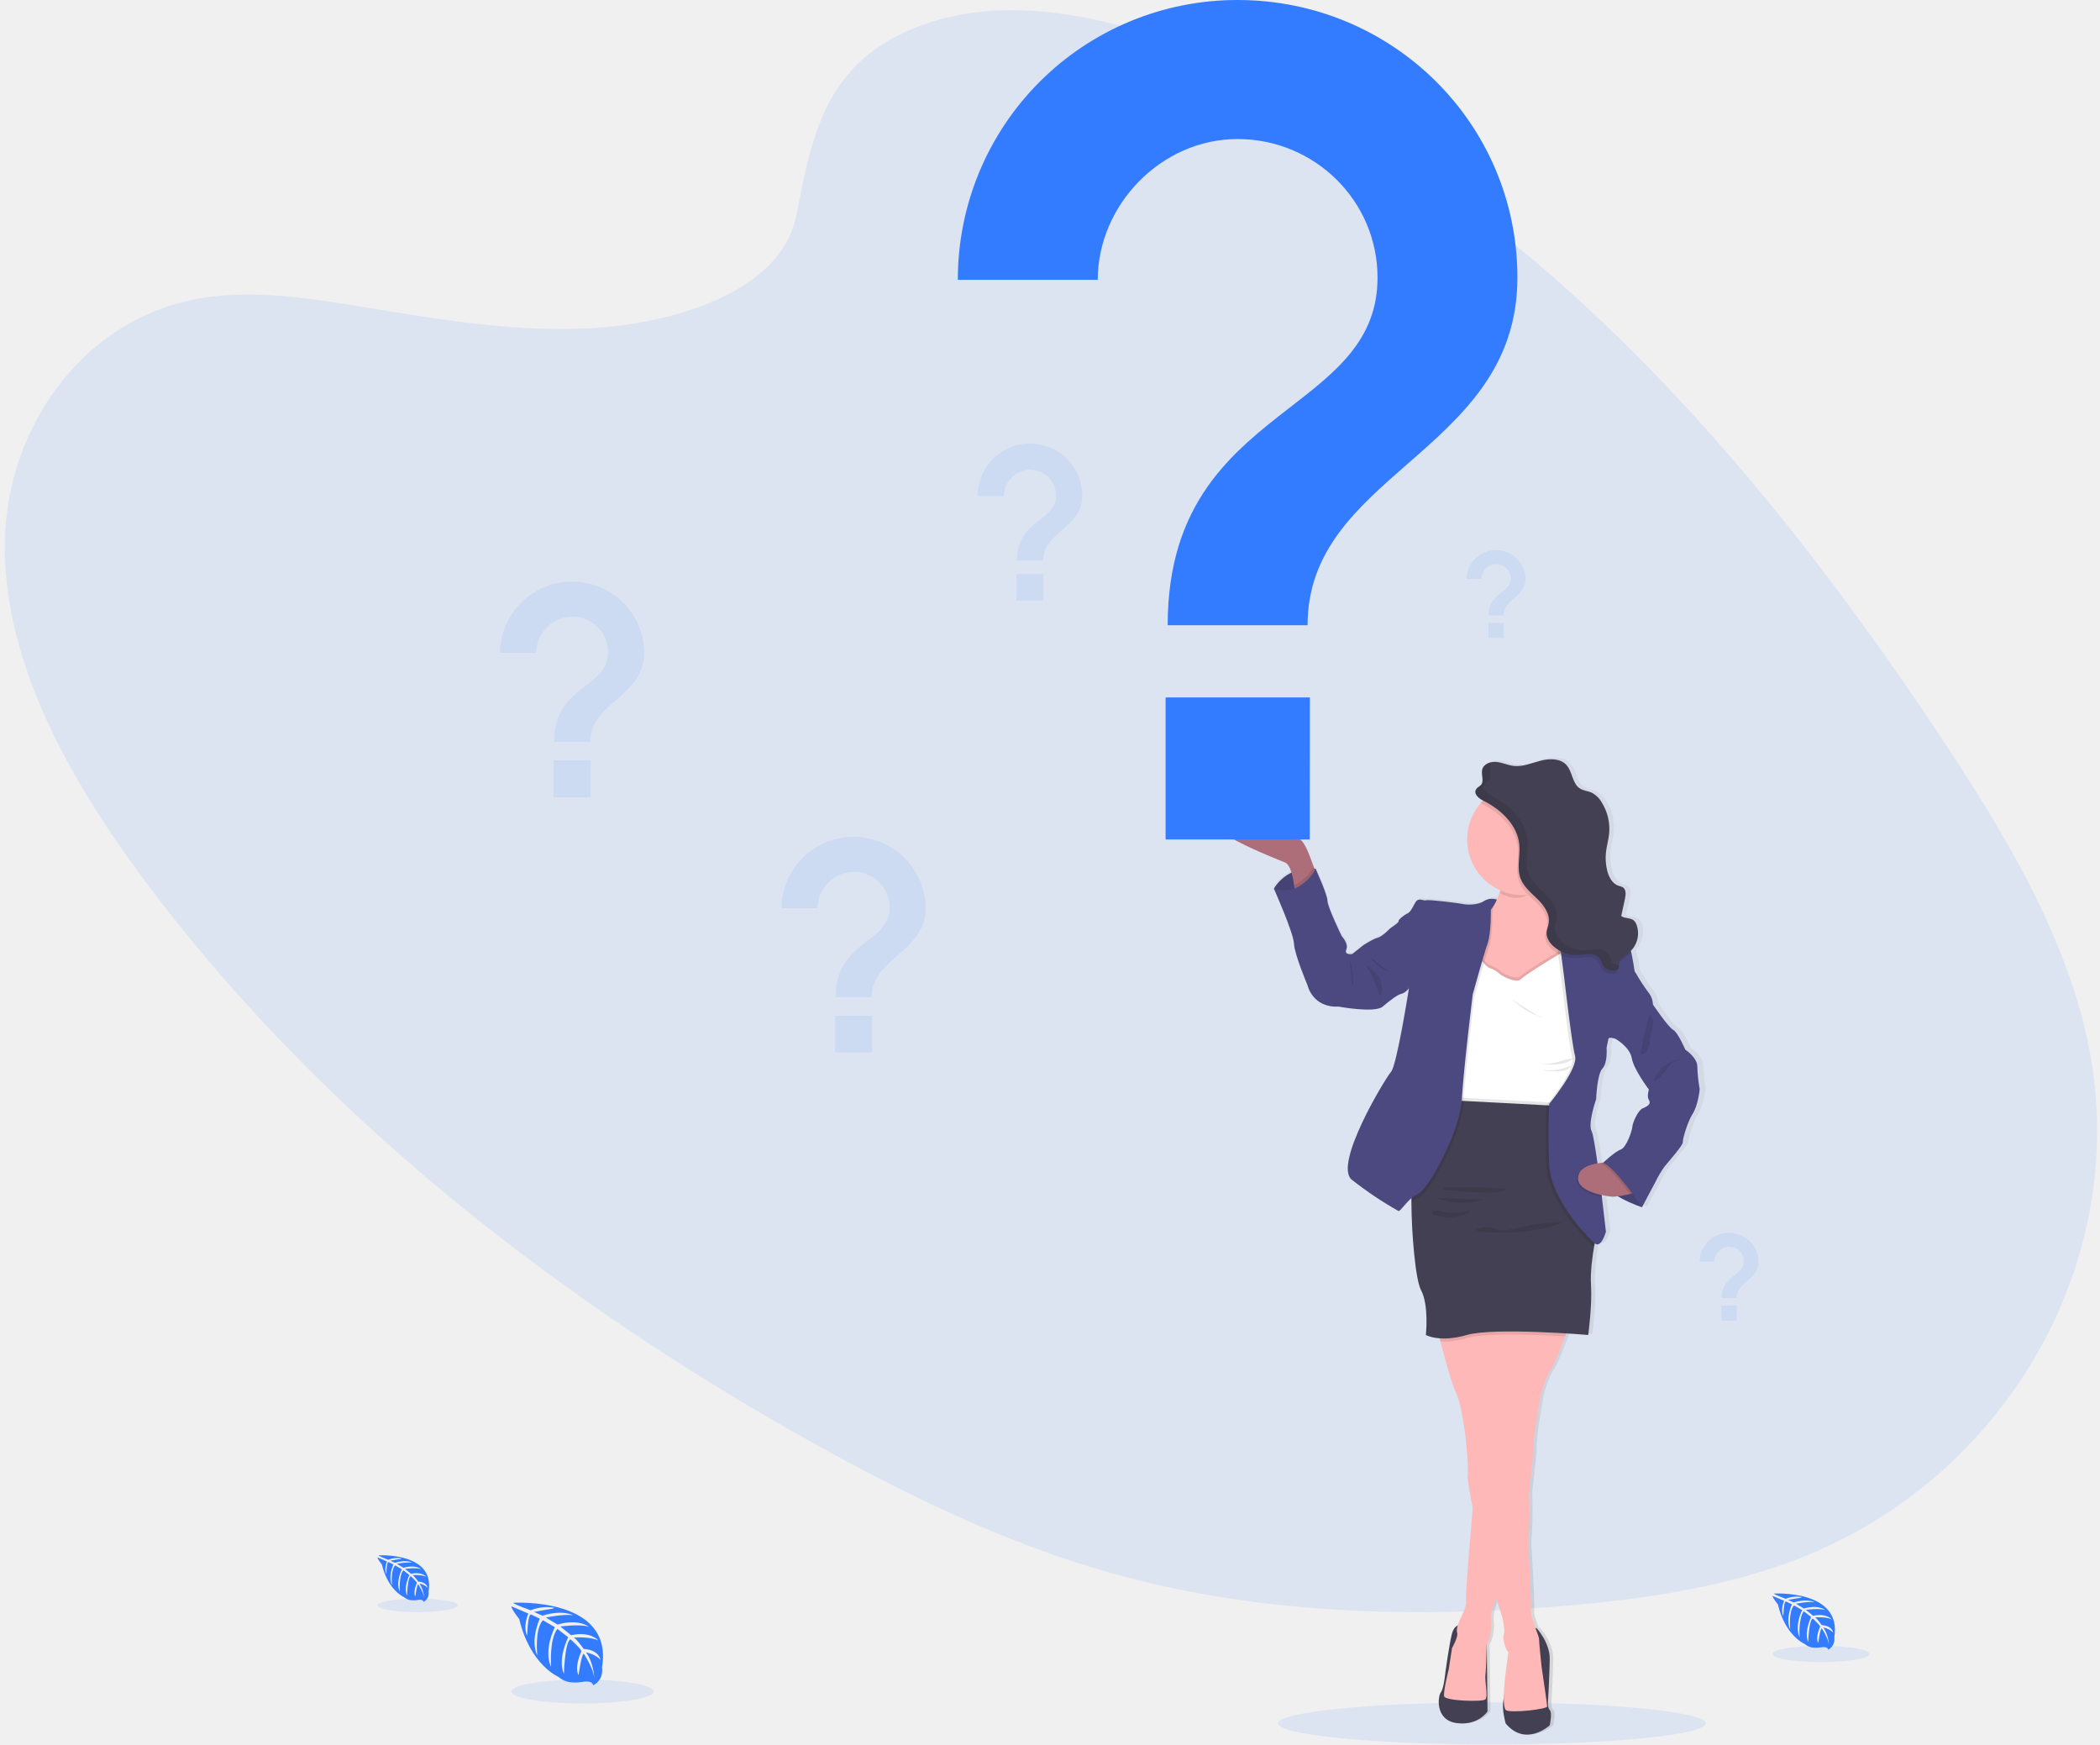
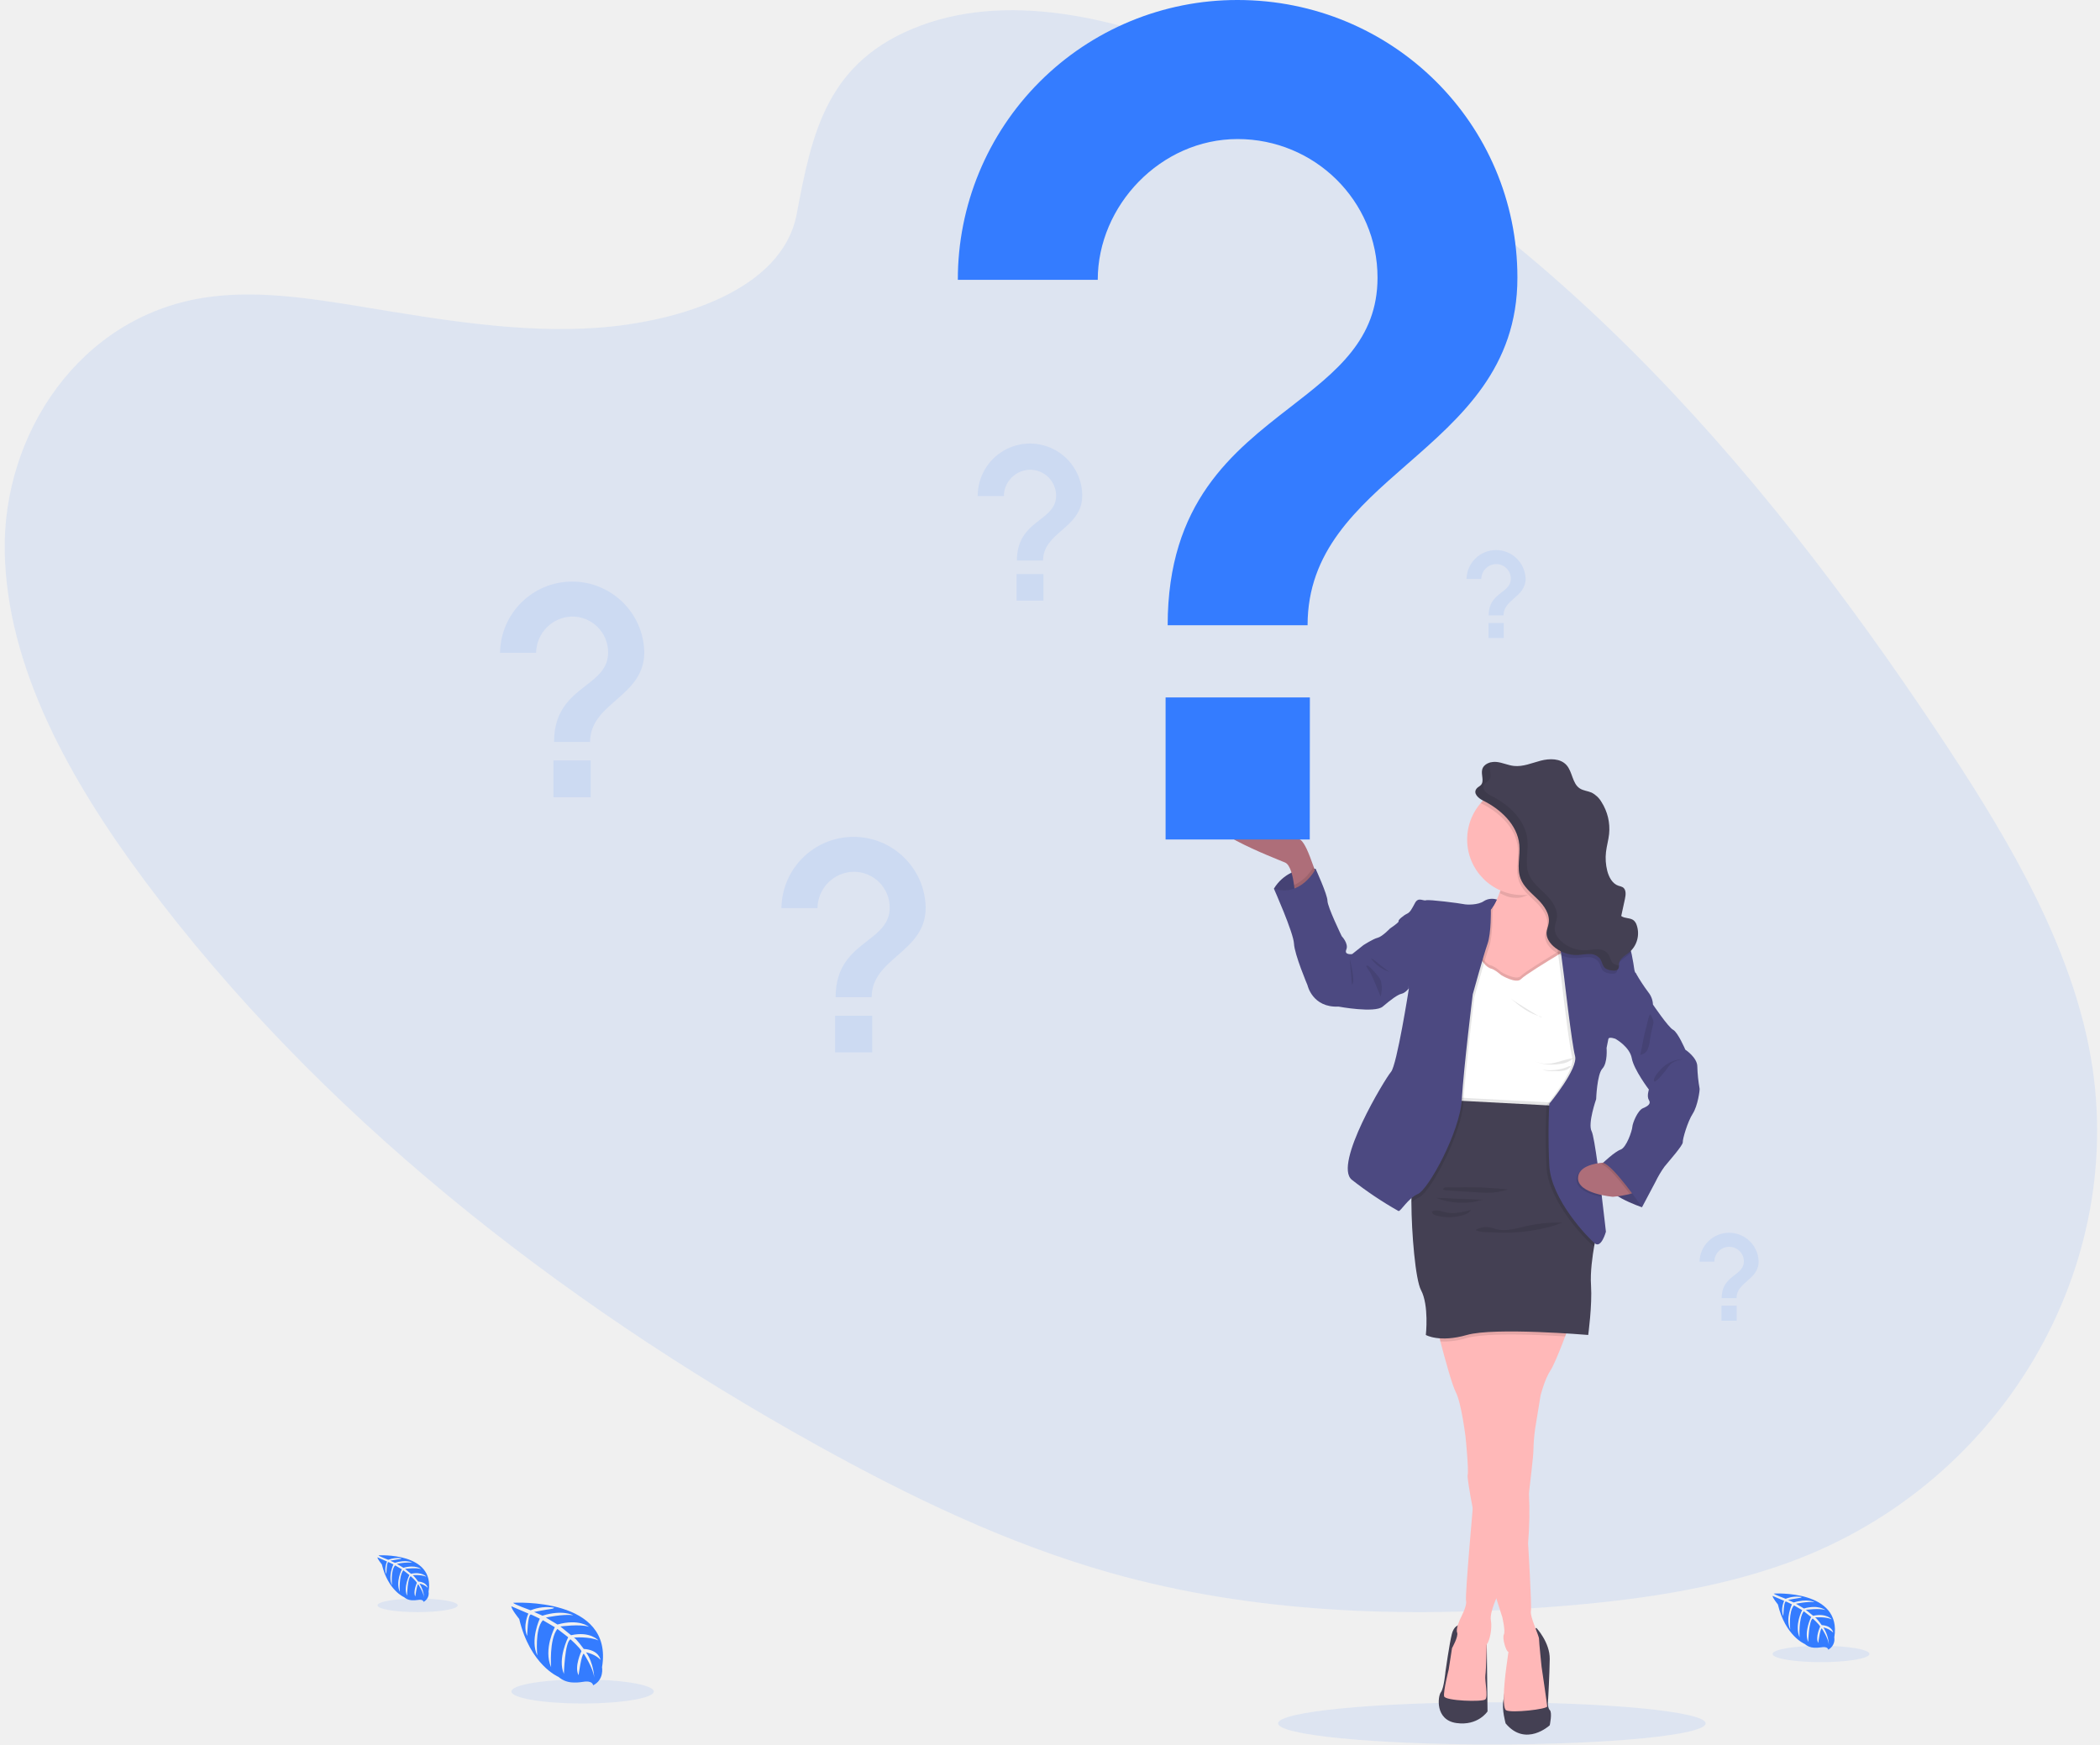
<svg xmlns="http://www.w3.org/2000/svg" width="325" height="270" viewBox="0 0 325 270" fill="none">
  <path opacity="0.1" d="M230.885 269.926C249.157 269.926 263.969 268.466 263.969 266.664C263.969 264.863 249.157 263.403 230.885 263.403C212.614 263.403 197.802 264.863 197.802 266.664C197.802 268.466 212.614 269.926 230.885 269.926Z" fill="#347CFF" />
  <path opacity="0.1" d="M142.508 3.948C157.079 -1.468 174.818 3.19 189.966 9.984C237.543 31.326 272.205 71.838 299.743 113.113C309.714 128.058 319.185 143.661 322.934 160.345C330.566 194.303 310.66 229.458 276.805 241.777C265.292 245.971 252.643 247.69 239.976 248.648C217.45 250.355 194.127 249.677 171.782 243.358C155.847 238.842 140.772 231.577 126.314 223.551C85.937 201.126 49.063 172.003 22.511 136.429C10.866 120.826 1.014 103.235 0.731 85.232C0.447 67.229 12.179 49.139 31.482 46.077C39.463 44.813 47.905 46.129 56.14 47.484C68.266 49.48 80.556 51.58 92.543 50.709C104.927 49.803 121.034 44.964 123.292 33.142C125.682 20.448 127.956 9.358 142.508 3.948Z" fill="#347CFF" />
  <path d="M79.44 248.003C79.44 248.003 95.008 247.064 93.172 257.974C93.172 257.974 93.537 259.91 91.789 260.777C91.789 260.777 91.763 259.968 90.192 260.242C89.634 260.338 89.066 260.366 88.501 260.326C87.738 260.273 87.012 259.973 86.434 259.471C86.434 259.471 82.056 257.664 80.356 250.51C80.356 250.51 79.095 248.952 79.147 248.548L81.772 249.671C81.772 249.671 80.876 251.568 81.582 253.142C81.582 253.142 81.666 249.742 82.172 249.819C82.272 249.835 83.537 250.464 83.537 250.464C83.537 250.464 81.992 253.764 83.156 256.164C83.156 256.164 82.714 252.097 84.018 250.703L85.869 251.784C85.869 251.784 84.063 255.193 85.289 257.974C85.289 257.974 84.966 253.706 86.256 252.045L87.934 253.335C87.934 253.335 86.237 256.697 87.272 259.006C87.272 259.006 87.405 254.035 88.295 253.661C88.295 253.661 89.763 254.952 89.985 255.487C89.985 255.487 88.824 257.926 89.543 259.213C89.543 259.213 89.985 255.903 90.35 255.887C90.35 255.887 91.808 258.081 91.963 259.584C91.963 259.584 91.898 257.348 90.701 255.677C90.701 255.677 92.114 255.919 92.94 256.835C92.94 256.835 92.711 255.284 90.344 255.148C90.344 255.148 89.137 253.487 88.811 253.384C88.811 253.384 91.169 253.187 92.598 253.823C92.598 253.823 91.34 252.358 88.379 253.023L86.724 251.674C86.724 251.674 89.831 251.248 91.144 251.719C91.144 251.719 89.631 250.429 86.279 251.368L84.479 250.29C84.479 250.29 87.124 249.719 88.701 249.926C88.701 249.926 87.037 249.029 83.95 250L82.66 249.423C82.66 249.423 84.595 249.042 85.166 248.981C85.737 248.919 85.763 248.764 85.763 248.764C84.535 248.559 83.274 248.698 82.121 249.168C82.121 249.168 79.392 248.19 79.44 248.003Z" fill="#347CFF" />
  <path opacity="0.1" d="M90.163 263.59C96.249 263.59 101.182 262.757 101.182 261.729C101.182 260.701 96.249 259.868 90.163 259.868C84.077 259.868 79.144 260.701 79.144 261.729C79.144 262.757 84.077 263.59 90.163 263.59Z" fill="#347CFF" />
  <path d="M58.585 240.664C58.585 240.664 67.363 240.135 66.327 246.287C66.44 246.927 66.125 247.566 65.55 247.868C65.55 247.868 65.534 247.413 64.65 247.568C64.336 247.621 64.016 247.637 63.698 247.613C63.267 247.586 62.856 247.417 62.531 247.132C62.531 247.132 60.066 246.11 59.098 242.077C59.098 242.077 58.389 241.197 58.414 240.971L59.898 241.616C59.898 241.616 59.392 242.687 59.789 243.574C59.789 243.574 59.837 241.655 60.111 241.7C60.169 241.7 60.882 242.071 60.882 242.071C60.882 242.071 60.011 243.932 60.669 245.297C60.669 245.297 60.418 243.003 61.153 242.216L62.195 242.826C62.195 242.826 61.179 244.761 61.873 246.316C61.873 246.316 61.695 243.91 62.418 242.974L63.363 243.71C63.363 243.71 62.395 245.603 62.992 246.906C62.992 246.906 63.066 244.103 63.569 243.894C63.569 243.894 64.395 244.623 64.521 244.923C64.521 244.923 63.876 246.297 64.272 247.023C64.272 247.023 64.521 245.158 64.727 245.148C64.727 245.148 65.55 246.384 65.634 247.232C65.593 246.449 65.348 245.689 64.924 245.029C65.399 245.116 65.837 245.34 66.185 245.674C66.185 245.674 66.06 244.8 64.721 244.723C64.721 244.723 64.04 243.784 63.86 243.729C63.86 243.729 65.189 243.616 65.995 243.974C65.995 243.974 65.285 243.148 63.614 243.523L62.682 242.761C62.682 242.761 64.434 242.523 65.176 242.787C65.176 242.787 64.321 242.058 62.431 242.59L61.418 241.981C62.198 241.81 62.997 241.742 63.795 241.777C63.795 241.777 62.86 241.271 61.118 241.819L60.392 241.497C60.392 241.497 61.485 241.281 61.805 241.248C62.124 241.216 62.144 241.126 62.144 241.126C61.45 241.011 60.739 241.09 60.089 241.355C60.089 241.355 58.56 240.771 58.585 240.664Z" fill="#347CFF" />
  <path opacity="0.1" d="M64.631 249.451C68.062 249.451 70.844 248.981 70.844 248.4C70.844 247.819 68.062 247.348 64.631 247.348C61.199 247.348 58.418 247.819 58.418 248.4C58.418 248.981 61.199 249.451 64.631 249.451Z" fill="#347CFF" />
  <path d="M274.524 246.577C274.524 246.577 285.121 245.932 283.879 253.352C284.009 254.125 283.63 254.894 282.937 255.261C282.937 255.261 282.918 254.71 281.85 254.897C281.47 254.961 281.083 254.98 280.698 254.952C280.178 254.918 279.684 254.714 279.292 254.371C279.292 254.371 276.311 253.142 275.153 248.271C275.153 248.271 274.295 247.21 274.331 246.939L276.118 247.7C276.118 247.7 275.508 248.99 275.989 250.064C275.989 250.064 276.047 247.748 276.389 247.806C276.46 247.806 277.318 248.252 277.318 248.252C277.318 248.252 276.266 250.51 277.06 252.123C277.06 252.123 276.76 249.355 277.647 248.406L278.905 249.139C278.905 249.139 277.676 251.461 278.511 253.355C278.511 253.355 278.295 250.452 279.156 249.319L280.298 250.21C280.298 250.21 279.143 252.497 279.847 254.081C279.847 254.081 279.94 250.7 280.547 250.442C280.547 250.442 281.543 251.323 281.695 251.684C281.695 251.684 280.905 253.345 281.395 254.223C281.395 254.223 281.695 251.964 281.943 251.964C281.943 251.964 282.937 253.458 283.04 254.481C282.992 253.535 282.697 252.619 282.185 251.823C282.759 251.931 283.288 252.205 283.708 252.61C283.708 252.61 283.553 251.555 281.937 251.461C281.937 251.461 281.118 250.329 280.898 250.261C280.898 250.261 282.511 250.126 283.479 250.558C283.479 250.558 282.621 249.564 280.605 250.016L279.479 249.097C279.479 249.097 281.592 248.806 282.489 249.126C282.489 249.126 281.456 248.245 279.176 248.887L277.95 248.155C277.95 248.155 279.75 247.768 280.824 247.906C280.824 247.906 279.692 247.297 277.598 247.958L276.721 247.564C276.721 247.564 278.04 247.303 278.427 247.264C278.814 247.226 278.834 247.116 278.834 247.116C277.998 246.977 277.141 247.072 276.356 247.39C276.356 247.39 274.492 246.7 274.524 246.577Z" fill="#347CFF" />
  <path opacity="0.1" d="M281.821 257.19C285.963 257.19 289.321 256.623 289.321 255.923C289.321 255.222 285.963 254.655 281.821 254.655C277.679 254.655 274.321 255.222 274.321 255.923C274.321 256.623 277.679 257.19 281.821 257.19Z" fill="#347CFF" />
-   <path fill-rule="evenodd" clip-rule="evenodd" d="M263.614 164.826C263.645 165.979 263.763 167.129 263.966 168.264C264.005 168.461 263.685 170.926 262.885 172.151C262.085 173.377 261.285 176.106 261.324 176.581C261.355 176.956 259.929 178.624 259.016 179.693C258.777 179.972 258.574 180.21 258.44 180.374C257.907 181.11 257.438 181.89 257.037 182.706L254.905 186.642C253.566 186.191 252.276 185.608 251.053 184.9C250.611 184.955 250.289 184.984 250.289 184.984C249.7 184.929 249.115 184.839 248.537 184.716L248.576 185.01C248.95 187.961 249.221 190.397 249.221 190.397C249.221 190.397 248.502 193.006 247.498 192.216L247.443 192.171C247.418 192.3 247.392 192.442 247.363 192.6C247.108 194.039 246.721 196.651 246.856 198.729C247.063 201.771 246.418 206.393 246.418 206.393C246.418 206.393 245.024 206.281 242.973 206.155C242.918 206.297 242.856 206.458 242.795 206.619C242.598 207.132 242.379 207.697 242.15 208.268C242.145 208.279 242.139 208.29 242.133 208.302C242.12 208.324 242.108 208.346 242.108 208.368L242.021 208.59C242.002 208.639 241.982 208.687 241.96 208.735L241.882 208.932L241.882 208.932C241.85 209.006 241.818 209.081 241.789 209.155L241.727 209.303C241.697 209.377 241.665 209.45 241.634 209.521C241.622 209.549 241.61 209.576 241.598 209.603C241.59 209.626 241.581 209.648 241.572 209.67C241.567 209.681 241.562 209.692 241.556 209.703C241.539 209.742 241.519 209.792 241.5 209.837C241.48 209.887 241.462 209.931 241.453 209.948C241.437 209.981 241.411 210.013 241.411 210.045L241.302 210.29C241.298 210.3 241.292 210.309 241.287 210.318C241.278 210.333 241.269 210.348 241.269 210.364C241.124 210.687 240.985 210.981 240.856 211.235L240.84 211.264C240.813 211.321 240.784 211.376 240.756 211.429C240.747 211.445 240.739 211.461 240.731 211.477L240.714 211.506C240.676 211.577 240.64 211.645 240.605 211.706L240.495 211.881C239.576 213.261 238.931 215.751 238.931 215.751L238.092 220.851C238.092 220.851 237.918 222.087 237.843 223.197C237.811 223.6 237.811 223.968 237.811 224.29C237.814 224.374 237.805 224.551 237.785 224.8V224.91C237.708 225.835 237.511 227.6 237.269 229.664L237.251 229.827C237.209 230.199 237.166 230.575 237.121 230.955C237.249 233.536 237.202 236.122 236.979 238.697C236.979 238.697 237.582 248.3 237.421 249.21C237.327 249.735 237.773 250.91 238.163 251.916L238.282 251.81C238.282 251.81 240.421 254.081 240.382 256.648C240.343 259.216 240.143 262.735 240.143 262.735C240.143 262.735 239.947 264.161 240.385 264.555C240.824 264.948 240.385 266.926 240.385 266.926C240.385 266.926 236.618 270.374 233.456 266.635C233.456 266.635 232.837 264.5 233.095 263.122C233.114 263.019 233.14 262.868 233.166 262.697C233.204 261.202 233.324 259.711 233.524 258.229L233.895 255.542C233.498 255.503 232.895 253.368 233.176 252.855C233.456 252.342 232.934 250.168 232.934 250.168L231.989 247.248L231.866 247.535L231.85 247.574L231.798 247.703L231.782 247.745C231.724 247.881 231.663 248.045 231.605 248.203V248.222C231.599 248.237 231.592 248.251 231.585 248.265C231.568 248.301 231.55 248.337 231.55 248.374V248.406C231.538 248.442 231.527 248.476 231.515 248.51C231.47 248.645 231.427 248.772 231.389 248.903L231.34 249.058V249.093C231.298 249.235 231.26 249.41 231.227 249.558C231.226 249.569 231.226 249.579 231.227 249.59C231.202 249.635 231.202 249.677 231.202 249.719V249.774L231.182 249.9V249.939C231.169 250.012 231.163 250.083 231.163 250.151V250.213V250.374V250.455V250.535V250.587C231.303 251.623 231.203 252.676 230.873 253.668C230.871 253.683 230.871 253.698 230.873 253.713L230.821 253.839L230.792 253.916C230.774 253.962 230.754 254.003 230.736 254.043C230.731 254.053 230.726 254.064 230.721 254.074V254.1C230.672 254.199 230.612 254.294 230.543 254.381V254.4L230.663 264.748C230.663 264.748 229.189 267.029 225.779 266.555C222.369 266.081 222.86 262.368 223.337 261.774C223.814 261.181 224.056 258.571 224.056 258.571C224.056 258.571 224.656 254.306 225.056 252.764C225.276 251.922 225.669 251.577 225.992 251.435C226.103 251.095 226.232 250.761 226.379 250.435C226.728 249.772 227.018 249.079 227.247 248.364C227.323 248.127 227.342 247.875 227.302 247.629C227.279 247.468 227.272 247.304 227.282 247.142V246.984C227.284 246.955 227.284 246.926 227.282 246.897V246.851V246.71C227.385 244.126 227.998 236.981 228.321 233.274C227.789 230.535 227.45 228.387 227.527 228.113C227.727 227.387 227.205 222.226 227.205 222.226C227.205 222.226 226.566 216.968 225.685 215.306C225.102 214.21 223.956 210.084 223.25 207.416C223.236 207.362 223.222 207.308 223.207 207.253C223.179 207.144 223.15 207.035 223.124 206.932C222.375 206.909 221.638 206.732 220.96 206.413C220.96 206.413 221.489 201.829 220.198 199.458C219.334 197.845 218.708 190.645 218.689 185.91V185.222C218.177 185.646 217.739 186.153 217.395 186.551C217.023 186.982 216.76 187.286 216.631 187.222C214.071 185.795 211.622 184.178 209.305 182.384C206.379 180.003 214.531 166.693 215.453 165.664C216.376 164.635 218.256 152.781 218.256 152.781C217.971 153.15 217.581 153.425 217.137 153.571C216.534 153.69 215.414 154.51 214.173 155.555C212.931 156.6 207.243 155.555 207.243 155.555C203.121 155.755 202.36 152.235 202.36 152.235C202.36 152.235 200.318 147.484 200.237 145.784C200.156 144.084 197.073 137.248 197.073 137.248C197.737 136.176 198.694 135.316 199.831 134.768C199.605 134.035 199.282 133.41 198.834 133.216C198.711 133.163 198.468 133.066 198.135 132.932C194.994 131.677 183.783 127.194 188.343 125.587C193.389 123.81 201.156 129.642 201.156 129.642C201.156 129.642 201.553 129.777 202.198 131.084C202.534 131.768 202.973 132.935 203.311 133.887L203.414 134.181L203.64 134.203C203.64 134.203 205.482 138.206 205.482 139.145C205.482 140.084 207.724 144.629 207.724 144.629C207.724 144.629 208.847 145.774 208.447 146.684C208.047 147.593 209.366 147.393 209.366 147.393L211.131 146.013C211.131 146.013 212.653 145.035 213.373 144.864C214.092 144.693 215.334 143.403 215.334 143.403C215.334 143.403 216.779 142.455 216.656 142.297C216.534 142.139 217.447 141.39 217.976 141.151C218.46 140.933 218.704 140.485 219.139 139.684C219.18 139.61 219.222 139.532 219.266 139.451C219.615 138.813 220.09 138.926 220.487 139.02C220.679 139.065 220.853 139.106 220.985 139.055C221.389 138.897 226.392 139.529 226.873 139.648C227.353 139.768 229.156 139.819 230.079 139.174C230.688 138.804 231.429 138.721 232.105 138.948C232.285 138.551 232.443 138.144 232.579 137.729L232.647 137.519C229.49 136.175 227.432 133.086 227.408 129.655C227.406 127.576 228.166 125.569 229.543 124.013C229.663 123.874 229.792 123.739 229.921 123.61H229.902C229.421 123.377 228.705 122.871 228.705 122.297C228.698 122.075 228.783 121.86 228.94 121.703C229.036 121.601 229.152 121.524 229.268 121.447C229.381 121.372 229.494 121.298 229.585 121.2C229.777 120.98 229.871 120.693 229.847 120.403C229.844 120.231 229.822 120.053 229.799 119.872C229.775 119.672 229.75 119.469 229.75 119.271C229.744 119.113 229.759 118.954 229.795 118.8C229.956 118.151 230.585 117.771 231.269 117.648V117.677C231.531 117.629 231.798 117.617 232.063 117.642C232.531 117.691 232.983 117.822 233.435 117.953C233.877 118.082 234.32 118.21 234.776 118.261C235.855 118.375 236.91 118.058 237.961 117.741C238.306 117.637 238.65 117.533 238.995 117.445C240.392 117.087 242.089 117.084 243.047 118.126C243.47 118.586 243.694 119.197 243.916 119.802C244.197 120.567 244.474 121.321 245.143 121.748C245.456 121.929 245.811 122.026 246.168 122.123C246.448 122.199 246.729 122.276 246.992 122.393C247.645 122.725 248.188 123.238 248.556 123.871C249.504 125.337 249.922 127.083 249.74 128.819C249.689 129.302 249.591 129.778 249.494 130.253C249.402 130.701 249.31 131.149 249.256 131.603C249.142 132.575 249.208 133.559 249.45 134.506C249.702 135.49 250.263 136.513 251.231 136.835C251.46 136.883 251.683 136.957 251.895 137.058C252.46 137.406 252.385 138.222 252.243 138.868L251.647 141.506C251.922 141.714 252.272 141.775 252.621 141.836C252.984 141.9 253.346 141.963 253.624 142.19C253.837 142.382 253.995 142.627 254.082 142.9C254.572 144.301 254.217 145.858 253.169 146.91C253.175 146.926 253.183 146.941 253.19 146.956C253.206 146.99 253.221 147.022 253.221 147.058C253.256 147.168 253.285 147.284 253.311 147.403C253.52 148.392 253.609 149.006 253.668 149.416C253.746 149.957 253.773 150.144 253.956 150.368C254.544 151.394 255.198 152.381 255.914 153.322C256.354 153.86 256.606 154.526 256.634 155.219C256.634 155.219 259.024 158.735 259.798 159.132C260.573 159.529 261.734 162.216 261.734 162.216C261.734 162.216 263.614 163.442 263.614 164.826ZM253.395 174.193C253.434 173.6 254.234 171.622 255.076 171.268C255.918 170.913 256.356 170.539 255.995 169.993C255.634 169.448 255.995 168.381 255.995 168.381C255.995 168.381 253.634 165.297 253.311 163.519C252.989 161.742 250.827 160.558 250.827 160.558C250.827 160.558 250.819 160.555 250.805 160.55C250.648 160.495 249.702 160.16 249.627 160.558C249.547 160.99 249.347 161.939 249.347 161.939C249.347 161.939 249.537 164.232 248.702 165.142C247.866 166.051 247.734 169.884 247.734 169.884C247.734 169.884 246.382 173.677 247.027 174.864C247.25 175.281 247.598 177.345 247.95 179.839C248.263 179.787 248.563 179.751 248.827 179.729C249.085 179.49 250.705 178 251.553 177.71C252.473 177.393 253.356 174.787 253.395 174.193Z" fill="url(#paint0_linear)" />
  <path d="M197.163 137.49C198.507 135.273 201.049 134.076 203.614 134.452V139.068H200.811L198.618 138.513L197.163 137.49Z" fill="#4C4981" />
  <path opacity="0.1" d="M197.163 137.49C198.507 135.273 201.049 134.076 203.614 134.452V139.068H200.811L198.618 138.513L197.163 137.49Z" fill="black" />
  <path d="M203.824 135.674L200.389 138.081C200.389 138.081 200.36 137.6 200.273 136.942C200.102 135.697 199.718 133.829 198.889 133.468C197.627 132.913 183.585 127.629 188.566 125.851C193.547 124.074 201.189 129.9 201.189 129.9C201.189 129.9 201.582 130.035 202.211 131.335C202.534 132.019 202.976 133.184 203.308 134.135C203.614 134.993 203.824 135.674 203.824 135.674Z" fill="#AE6E79" />
  <path d="M231.269 139.381L231.66 139.197L232.756 140.448L231.86 142.361L230.331 141.748L230.685 140.219L231.269 139.381Z" fill="#4C4981" />
  <path d="M226.073 251.416C226.073 251.416 225.085 251.3 224.692 252.839C224.298 254.377 223.705 258.645 223.705 258.645C223.705 258.645 223.469 261.248 222.995 261.842C222.521 262.435 222.05 266.142 225.402 266.613C228.753 267.084 230.214 264.81 230.214 264.81L230.095 254.464L226.073 251.416Z" fill="#444053" />
  <path d="M237.769 251.881C237.769 251.881 239.879 254.139 239.84 256.7C239.802 259.261 239.602 262.774 239.602 262.774C239.602 262.774 239.408 264.197 239.84 264.59C240.272 264.984 239.84 266.958 239.84 266.958C239.84 266.958 236.131 270.4 233.014 266.668C233.014 266.668 232.408 264.535 232.66 263.161C232.911 261.787 233.614 255.61 233.614 255.61L237.769 251.881Z" fill="#444053" />
  <path d="M242.995 204.71C242.995 204.71 240.866 210.664 239.956 212.045C239.047 213.426 238.421 215.916 238.421 215.916L237.592 221.003C237.43 222.141 237.337 223.287 237.314 224.435C237.353 225.581 235.263 242.264 235.263 242.264L231.95 246.487C231.95 246.487 230.492 249.445 230.727 250.681C230.963 251.916 230.569 253.877 230.082 254.468C230.082 254.468 230.005 258.339 229.885 259.2C229.766 260.061 230.321 262.516 229.885 262.948C229.45 263.381 223.653 263.187 223.495 262.474C223.337 261.761 224.205 258.332 224.205 258.332L224.718 255.019C224.718 255.019 225.743 253.206 225.508 252.613C225.272 252.019 225.94 250.642 225.979 250.522C226.018 250.403 227.085 248.471 226.889 247.722C226.692 246.974 228.131 231.058 228.131 231.058L232.192 202.539L242.995 204.71Z" fill="#FFB8B8" />
  <path d="M239.447 264.035C239.482 264.471 233.882 265.103 233.082 264.629C232.282 264.155 233.082 258.277 233.082 258.277L233.447 255.597C233.056 255.555 232.463 253.426 232.737 252.913C233.011 252.4 232.501 250.232 232.501 250.232L231.572 247.329L231.005 245.552C230.082 243.516 228.747 237.71 227.918 233.374C227.395 230.652 227.063 228.506 227.137 228.232C227.334 227.523 226.814 222.355 226.814 222.355C226.814 222.355 226.169 217.106 225.318 215.452C224.74 214.355 223.614 210.235 222.918 207.577C222.563 206.213 222.318 205.232 222.318 205.232C222.318 205.232 228.279 204.732 231.895 204.558C233.556 204.477 234.724 204.468 234.589 204.603C234.453 204.739 234.418 205.461 234.424 206.506C234.44 209.213 234.818 213.974 235.218 215.255C235.769 217.029 236.321 222.352 236.085 222.868C235.85 223.384 235.927 226.813 235.927 226.813C236.334 228.206 236.568 229.644 236.624 231.094C236.75 233.663 236.705 236.237 236.489 238.8C236.489 238.8 237.079 248.387 236.921 249.294C236.763 250.2 238.182 253.042 238.182 253.594C238.182 254.145 238.576 257.894 238.576 257.894C238.576 257.894 239.421 263.603 239.447 264.035Z" fill="#FFB8B8" />
  <path d="M242.56 148.81L241.882 149.542L241.44 150.019L238.86 152.794L232.192 153.545L228.643 152.597L227.766 152.361C227.766 152.361 227.766 150.581 227.924 148.445C228.15 145.706 228.689 142.381 229.976 141.474C230.62 140.97 231.135 140.318 231.476 139.574C231.733 139.061 231.949 138.528 232.121 137.981C232.147 137.91 232.166 137.842 232.189 137.771C232.479 136.815 232.688 135.836 232.814 134.845C232.814 134.845 233.666 134.374 234.85 133.826C237.937 132.384 243.269 130.394 241.414 134.845C241.142 135.497 240.909 136.165 240.718 136.845C240.689 136.945 240.663 137.045 240.64 137.142C240.021 139.619 240.431 141.123 240.892 141.952C240.97 142.095 241.059 142.232 241.16 142.361C241.286 142.534 241.437 142.688 241.608 142.816L242.376 147.69L242.44 148.094L242.56 148.81Z" fill="#FFB8B8" />
  <path opacity="0.1" d="M241.418 135.084C241.066 135.929 241.589 134.393 241.418 135.084C240.011 136.084 236.698 138.932 234.837 138.932C233.579 138.932 233.202 138.703 232.124 138.216C232.45 137.195 232.682 136.147 232.818 135.084C232.818 135.084 243.982 128.929 241.418 135.084Z" fill="black" />
  <path d="M244.26 129.9C244.256 134.299 240.935 137.988 236.56 138.451C236.263 138.48 235.963 138.5 235.66 138.5C230.91 138.5 227.06 134.649 227.06 129.9C227.06 125.15 230.91 121.3 235.66 121.3C240.409 121.3 244.26 125.15 244.26 129.9Z" fill="#FFB8B8" />
  <path opacity="0.1" d="M245.482 168.022L244.256 171.219C244.256 171.219 243.26 171.261 241.705 171.31C236.456 171.477 224.892 171.69 224.376 170.342C224.26 170 224.199 169.642 224.195 169.28C224.127 167.226 225.085 164.071 225.085 164.071C225.085 164.071 225.637 157.758 225.637 157.484C225.637 157.21 225.163 152.787 225.163 152.787L226.111 149.239L228.753 147.384C228.753 147.384 229.937 149.2 230.647 149.355C231.356 149.51 232.305 150.384 232.305 150.384C232.305 150.384 234.631 151.803 235.382 151.013C236.134 150.222 241.969 146.751 241.969 146.751L245.047 150.145L245.482 168.022Z" fill="black" />
  <path d="M245.482 168.513L244.256 171.706C244.256 171.706 243.26 171.751 241.705 171.8H241.553C240.882 171.822 240.114 171.845 239.295 171.861C235.124 171.958 229.379 171.984 226.376 171.538C225.247 171.377 224.508 171.145 224.385 170.829C224.317 170.639 224.27 170.442 224.243 170.242C224.224 170.093 224.211 169.919 224.205 169.768C224.137 167.713 225.095 164.558 225.095 164.558C225.095 164.558 225.647 158.245 225.647 157.971C225.647 157.697 225.172 153.274 225.172 153.274L226.121 149.726L227.937 148.455L228.763 147.874C229.041 148.29 229.343 148.688 229.669 149.068C229.924 149.409 230.264 149.678 230.656 149.845C231.369 150.003 232.314 150.874 232.314 150.874C232.314 150.874 234.64 152.293 235.392 151.503C235.963 150.9 239.511 148.729 241.15 147.738C241.653 147.432 241.979 147.242 241.979 147.242L242.392 147.7L245.056 150.635L245.482 168.513Z" fill="white" />
  <path opacity="0.1" d="M203.824 135.674L200.389 138.08C200.389 138.08 200.36 137.6 200.272 136.942C201.969 136.226 203.001 134.642 203.298 134.135C203.614 134.993 203.824 135.674 203.824 135.674Z" fill="black" />
  <path d="M215.895 143.842L215.147 143.642C215.147 143.642 213.921 144.932 213.211 145.103C212.501 145.274 211.005 146.245 211.005 146.245L209.266 147.626C209.266 147.626 207.976 147.826 208.36 146.916C208.743 146.006 207.65 144.864 207.65 144.864C207.65 144.864 205.44 140.329 205.44 139.38C205.44 138.432 203.614 134.451 203.614 134.451C203.614 134.451 201.324 138.909 197.143 137.49C197.143 137.49 200.182 144.313 200.26 146.009C200.337 147.706 202.35 152.439 202.35 152.439C202.35 152.439 203.101 155.951 207.163 155.755C207.163 155.755 212.766 156.797 213.989 155.755C215.211 154.713 216.314 153.893 216.892 153.774C217.469 153.655 217.995 152.987 217.995 152.987V148.297L215.895 143.842Z" fill="#4C4981" />
  <path opacity="0.1" d="M208.872 148.297C208.872 148.297 209.86 151.968 209.227 152.361L208.872 148.297Z" fill="black" />
  <path opacity="0.1" d="M241.705 171.784C236.456 171.951 224.892 172.161 224.376 170.816C224.26 170.474 224.199 170.116 224.195 169.755L241.34 170.658L241.705 171.784Z" fill="black" />
  <path opacity="0.1" d="M242.995 204.71C242.995 204.71 242.672 205.606 242.231 206.784C240.053 206.651 237.169 206.513 234.431 206.493C233.463 206.493 232.514 206.493 231.618 206.526C229.714 206.584 228.069 206.739 227.021 207.035C225.695 207.443 224.31 207.622 222.924 207.564C222.569 206.2 222.324 205.219 222.324 205.219C222.324 205.219 228.285 204.719 231.902 204.545L232.185 202.539L242.995 204.71Z" fill="black" />
  <path d="M247.611 190.271L246.94 191.69C246.94 191.69 246.847 192.113 246.727 192.784C246.476 194.229 246.082 196.835 246.231 198.913C246.427 201.952 245.795 206.564 245.795 206.564C245.795 206.564 231.279 205.342 227.021 206.564C222.763 207.787 220.666 206.564 220.666 206.564C220.666 206.564 221.182 201.99 219.918 199.623C219.056 198.01 218.45 190.81 218.431 186.074C218.431 183.89 218.54 182.235 218.814 181.9C219.682 180.835 223.389 170.184 223.389 170.184L224.234 170.229L226.492 170.348L239.331 171.026L241.347 171.132L241.56 171.777L247.611 190.271Z" fill="#444053" />
  <path d="M254.001 185.535L254.121 186.8C254.121 186.8 247.763 184.729 248.085 182.184C248.408 179.639 248.085 179.926 248.085 179.926L253.195 180.358L254.001 185.535Z" fill="#4C4981" />
  <path opacity="0.1" d="M254.001 185.535L254.121 186.8C254.121 186.8 247.763 184.729 248.085 182.184C248.408 179.639 248.085 179.926 248.085 179.926L253.195 180.358L254.001 185.535Z" fill="black" />
  <path opacity="0.1" d="M213.114 149.316C213.764 149.868 214.529 150.266 215.353 150.481C215.114 150.429 214.893 150.318 214.708 150.158C214.253 149.835 213.821 149.484 213.382 149.142C213.027 148.864 212.585 148.403 212.15 148.29C212.435 148.665 212.758 149.008 213.114 149.316Z" fill="black" />
  <path opacity="0.1" d="M213.211 150.977C213.416 151.208 213.581 151.471 213.702 151.755C213.905 152.558 213.893 153.4 213.666 154.197L212.647 151.739C212.469 151.319 212.292 150.9 212.079 150.5C211.985 150.329 211.398 149.616 211.466 149.468C211.647 149.048 213.021 150.742 213.211 150.977Z" fill="black" />
  <path opacity="0.1" d="M241.653 164.59C242.348 164.506 242.998 164.202 243.508 163.722C242.46 163.855 241.466 164.268 240.434 164.484C239.475 164.706 238.471 164.614 237.569 164.219C238.756 164.8 240.389 164.819 241.653 164.59Z" fill="black" />
  <path opacity="0.1" d="M238.689 157.368C238.501 157.396 238.309 157.348 238.156 157.235C237.369 156.784 236.593 156.313 235.827 155.822C235.082 155.342 234.182 154.855 233.547 154.248C235.111 155.661 236.569 156.855 238.689 157.368Z" fill="black" />
  <path opacity="0.1" d="M240.876 165.735C241.289 165.754 241.703 165.721 242.108 165.635C242.518 165.55 242.88 165.313 243.121 164.971C242.975 164.937 242.821 164.961 242.692 165.039C241.442 165.565 240.069 165.729 238.731 165.513C239.373 165.787 240.195 165.732 240.876 165.735Z" fill="black" />
  <path opacity="0.1" d="M233.405 184.051C232.583 184.299 231.739 184.464 230.885 184.545C230.221 184.576 229.555 184.563 228.892 184.506L225.666 184.303L224.053 184.2C223.863 184.2 223.085 184.2 223.469 183.816C223.663 183.629 224.74 183.748 225.018 183.739C225.553 183.721 226.091 183.712 226.631 183.709C227.698 183.709 228.769 183.709 229.837 183.774C231.034 183.832 232.211 183.922 233.405 184.051Z" fill="black" />
  <path opacity="0.1" d="M229.666 185.648C229.118 185.626 228.411 185.951 227.847 186.022C227.215 186.097 226.579 186.122 225.943 186.097C224.686 186.066 223.444 185.813 222.276 185.348C224.737 185.474 227.205 185.548 229.666 185.648Z" fill="black" />
  <path opacity="0.1" d="M222.756 187.339C222.995 187.387 223.23 187.451 223.46 187.532C224.821 187.919 226.269 187.577 227.653 187.235C227.308 187.755 226.685 187.977 226.063 188.119C225.05 188.376 223.995 188.414 222.966 188.232C222.643 188.168 221.834 188.051 221.676 187.716C221.411 187.222 222.453 187.29 222.756 187.339Z" fill="black" />
  <path opacity="0.1" d="M230.389 189.884C230.797 189.967 231.2 190.075 231.595 190.206C233.127 190.587 234.718 190.064 236.256 189.713C238.106 189.293 240.003 189.117 241.898 189.19C241.56 189.19 241.021 189.487 240.689 189.587C240.253 189.719 239.811 189.842 239.369 189.951C238.502 190.164 237.621 190.339 236.734 190.464C234.943 190.723 233.131 190.802 231.324 190.7C230.498 190.655 229.066 190.739 228.36 190.322C228.97 189.96 229.683 189.806 230.389 189.884Z" fill="black" />
  <path opacity="0.1" d="M230.966 141.232C230.966 141.232 231.043 144.864 230.453 146.523C230.266 147.039 229.976 147.99 229.66 149.058C229.314 150.242 228.937 151.568 228.647 152.606C228.356 153.645 228.163 154.342 228.163 154.342C228.163 154.342 226.831 165.194 226.485 170.364C226.485 170.455 226.485 170.548 226.466 170.635C226.447 170.926 226.414 171.229 226.366 171.542C225.598 176.677 221.169 184.597 219.682 185.229C219.218 185.442 218.795 185.733 218.431 186.09C218.431 183.906 218.54 182.252 218.814 181.916C219.682 180.852 223.389 170.2 223.389 170.2L224.234 170.245C224.214 170.097 224.202 169.923 224.195 169.771C224.127 167.716 225.085 164.561 225.085 164.561C225.085 164.561 225.637 158.248 225.637 157.974C225.637 157.7 225.163 153.277 225.163 153.277L226.111 149.729L227.927 148.458C228.153 145.719 228.692 142.394 229.979 141.487C230.623 140.983 231.138 140.331 231.479 139.587C231.734 139.623 231.269 139.397 231.269 139.397L230.966 141.232Z" fill="black" />
  <path d="M231.66 139.197C230.994 138.969 230.261 139.052 229.663 139.422C228.753 140.068 226.979 140.013 226.505 139.897C226.031 139.781 221.102 139.145 220.698 139.303C220.295 139.461 219.514 138.751 219.002 139.7C218.489 140.648 218.253 141.158 217.74 141.393C217.227 141.629 216.318 142.381 216.45 142.539C216.582 142.697 215.16 143.642 215.16 143.642L218.037 152.997C218.037 152.997 216.182 164.829 215.276 165.855C214.369 166.881 206.321 180.174 209.202 182.542C211.482 184.335 213.895 185.953 216.421 187.381C216.743 187.539 217.879 185.41 219.456 184.739C221.034 184.068 225.927 175.19 226.231 170.142C226.534 165.093 227.927 153.851 227.927 153.851C227.927 153.851 229.624 147.697 230.214 146.039C230.805 144.381 230.727 140.748 230.727 140.748L231.66 139.197Z" fill="#4C4981" />
  <path opacity="0.1" d="M247.611 190.271L246.94 191.69C246.94 191.69 246.847 192.113 246.727 192.784C246.608 192.769 246.495 192.718 246.405 192.639C245.418 191.848 239.631 185.894 239.343 180.606C239.14 176.706 239.237 173.345 239.302 171.848C239.321 171.377 239.34 171.094 239.34 171.032C239.34 171.032 243.837 165.587 243.324 163.658C242.811 161.729 241.627 151.4 241.627 151.4L241.453 150.045L241.153 147.755L240.437 142.213L241.179 142.387C241.305 142.56 241.456 142.713 241.627 142.842L242.395 147.716L245.06 150.652L245.495 168.523L244.269 171.716C244.269 171.716 243.272 171.761 241.718 171.81H241.566L247.611 190.271Z" fill="black" />
  <path d="M250.095 160.771C250.095 160.771 248.992 160.335 248.914 160.771C248.837 161.206 248.637 162.148 248.637 162.148C248.637 162.148 248.834 164.439 247.992 165.345C247.15 166.251 247.024 170.077 247.024 170.077C247.024 170.077 245.695 173.864 246.324 175.048C246.553 175.477 246.908 177.629 247.263 180.21C247.489 181.822 247.711 183.593 247.908 185.213C248.266 188.155 248.534 190.59 248.534 190.59C248.534 190.59 247.821 193.193 246.834 192.403C245.847 191.613 240.06 185.658 239.776 180.371C239.582 176.658 239.66 173.432 239.724 171.842C239.75 171.168 239.776 170.787 239.776 170.787C239.776 170.787 244.272 165.342 243.76 163.41C243.247 161.477 242.063 151.151 242.063 151.151L241.856 149.555L241.634 147.839L241.582 147.461L240.869 141.977C240.995 142.006 245.421 143.006 246.005 143.59C246.589 144.174 250.198 145.01 250.198 145.01C251.307 145.31 252.165 146.19 252.437 147.306C252.472 147.416 252.498 147.532 252.524 147.651C252.998 149.942 252.847 150.216 253.169 150.613C253.492 151.01 250.095 160.771 250.095 160.771Z" fill="#4C4981" />
  <path opacity="0.1" d="M247.934 185.21C246.321 184.887 243.927 184.142 243.982 182.497C244.031 180.958 245.882 180.403 247.285 180.206C247.511 181.813 247.734 183.59 247.934 185.21Z" fill="black" />
  <path d="M252.937 184.39C252.873 184.529 252.614 184.648 252.247 184.755C251.384 184.96 250.507 185.103 249.624 185.184C249.624 185.184 244.14 184.748 244.218 182.261C244.276 180.477 246.753 180.003 248.143 179.897C248.451 179.868 248.76 179.855 249.069 179.858C249.069 179.858 253.173 183.88 252.937 184.39Z" fill="#AE6E79" />
  <path opacity="0.1" d="M252.937 184.39C252.872 184.529 252.614 184.648 252.247 184.755C250.818 182.842 248.824 180.387 247.847 180.171L248.143 179.897C248.451 179.868 248.76 179.855 249.069 179.858C249.069 179.858 253.172 183.88 252.937 184.39Z" fill="black" />
  <path d="M251.556 150.348L253.169 150.587C253.752 151.613 254.398 152.601 255.105 153.545C255.538 154.084 255.787 154.748 255.814 155.438C255.814 155.438 258.182 158.948 258.931 159.342C259.679 159.735 260.824 162.419 260.824 162.419C260.824 162.419 262.679 163.642 262.679 165.022C262.712 166.174 262.83 167.321 263.034 168.455C263.076 168.651 262.76 171.1 261.969 172.326C261.179 173.551 260.389 176.255 260.431 176.738C260.472 177.222 258.221 179.738 257.592 180.526C257.067 181.262 256.605 182.041 256.211 182.855L254.121 186.8C254.121 186.8 249.702 180.29 248.085 179.935C248.085 179.935 249.898 178.2 250.805 177.884C251.711 177.567 252.582 174.98 252.621 174.374C252.66 173.767 253.45 171.809 254.276 171.471C255.102 171.132 255.54 170.761 255.185 170.206C254.831 169.651 255.185 168.593 255.185 168.593C255.185 168.593 252.856 165.516 252.54 163.755C252.224 161.993 250.095 160.797 250.095 160.797L248.872 157.797L251.556 150.348Z" fill="#4C4981" />
  <path opacity="0.1" d="M257.424 165.074C258.317 164.32 259.44 163.895 260.608 163.868C259.86 163.997 259.073 164.161 258.524 164.684C258.309 164.91 258.115 165.156 257.947 165.419C257.76 165.687 256.237 167.623 256.011 167.316C255.634 166.868 257.118 165.335 257.424 165.074Z" fill="black" />
  <path opacity="0.1" d="M253.85 163.206C254.342 163.164 254.772 162.859 254.976 162.41C255.168 161.965 255.287 161.492 255.327 161.01C255.443 160.202 255.605 159.402 255.814 158.613C255.942 158.297 255.917 157.94 255.747 157.645C255.66 157.393 255.543 157.153 255.398 156.929C255.108 157.252 255.024 158.003 254.905 158.435C254.756 158.971 254.621 159.51 254.492 160.048C254.424 160.306 253.889 163.206 253.85 163.206Z" fill="black" />
  <path opacity="0.1" d="M252.453 147.28C252.294 147.488 252.111 147.677 251.908 147.842C251.263 148.355 250.408 148.787 250.327 149.597C250.35 149.86 250.317 150.124 250.231 150.374C250.024 150.729 249.518 150.697 249.114 150.629C248.774 150.598 248.448 150.478 248.169 150.28C247.747 149.919 247.708 149.274 247.385 148.819C246.988 148.343 246.392 148.08 245.772 148.106C245.169 148.087 244.569 148.222 243.966 148.248C243.578 148.268 243.19 148.242 242.808 148.171C242.682 148.151 242.557 148.126 242.434 148.093C242.164 148.027 241.901 147.937 241.647 147.826C241.515 147.773 241.387 147.713 241.263 147.645C240.859 147.438 240.485 147.177 240.15 146.871C239.56 146.329 239.069 145.58 239.118 144.777C239.147 144.284 239.369 143.829 239.44 143.342C239.682 141.948 238.756 140.632 237.753 139.635C237.353 139.238 236.927 138.855 236.527 138.451C235.904 137.877 235.413 137.175 235.085 136.393C234.816 135.561 234.728 134.681 234.827 133.813C234.918 132.932 234.943 132.046 234.902 131.161C234.605 128.026 231.927 125.622 229.25 124.316L229.131 124.255C231.298 121.767 234.698 120.74 237.88 121.61C241.062 122.48 243.466 125.095 244.065 128.339C244.665 131.583 243.356 134.885 240.695 136.835C240.666 136.935 240.64 137.035 240.618 137.132C239.998 139.609 240.408 141.113 240.869 141.942C240.995 141.971 245.421 142.971 246.005 143.555C246.589 144.138 250.198 144.974 250.198 144.974C251.316 145.271 252.181 146.156 252.453 147.28Z" fill="black" />
  <path d="M228.563 121.98C228.74 121.777 229.008 121.674 229.189 121.477C229.747 120.871 229.189 119.88 229.392 119.08C229.611 118.193 230.702 117.806 231.611 117.9C232.521 117.993 233.373 118.413 234.282 118.516C235.695 118.674 237.063 118.061 238.44 117.703C239.818 117.345 241.482 117.326 242.431 118.38C243.379 119.435 243.314 121.232 244.495 121.997C245.04 122.348 245.727 122.387 246.318 122.642C246.964 122.973 247.499 123.485 247.86 124.116C248.794 125.584 249.206 127.324 249.027 129.055C248.927 129.99 248.656 130.9 248.547 131.835C248.435 132.807 248.501 133.79 248.74 134.739C248.989 135.706 249.527 136.751 250.492 137.061C250.715 137.11 250.931 137.185 251.137 137.284C251.695 137.632 251.621 138.451 251.479 139.09L250.905 141.739C251.456 142.158 252.314 141.977 252.84 142.419C253.051 142.612 253.207 142.857 253.292 143.129C253.823 144.645 253.362 146.332 252.134 147.368C251.489 147.88 250.634 148.313 250.553 149.119C250.578 149.382 250.545 149.648 250.456 149.897C250.253 150.251 249.743 150.219 249.34 150.151C249.001 150.12 248.676 150 248.398 149.803C247.973 149.442 247.937 148.797 247.614 148.342C247.217 147.867 246.621 147.603 246.002 147.629C245.395 147.61 244.798 147.745 244.192 147.774C242.793 147.831 241.428 147.338 240.389 146.4C239.795 145.855 239.308 145.11 239.353 144.303C239.382 143.813 239.605 143.355 239.676 142.868C239.914 141.477 238.992 140.158 237.989 139.161C236.985 138.164 235.808 137.245 235.318 135.919C234.705 134.277 235.298 132.445 235.134 130.703C234.837 127.564 232.163 125.164 229.482 123.855C228.885 123.548 227.869 122.771 228.563 121.98Z" fill="#444053" />
  <path opacity="0.1" d="M249.66 149.071C249.234 148.706 249.198 148.064 248.876 147.61C248.478 147.134 247.882 146.87 247.263 146.893C246.656 146.874 246.056 147.01 245.453 147.039C244.049 147.1 242.678 146.605 241.637 145.661C241.043 145.119 240.56 144.371 240.605 143.568C240.634 143.074 240.856 142.616 240.927 142.132C241.169 140.739 240.243 139.419 239.24 138.422C238.237 137.426 237.063 136.506 236.569 135.18C235.96 133.542 236.569 131.71 236.389 129.964C236.089 126.826 233.414 124.426 230.737 123.116C230.111 122.81 229.095 122.032 229.789 121.242C229.963 121.039 230.231 120.935 230.411 120.739C230.969 120.135 230.411 119.142 230.618 118.345C230.657 118.186 230.726 118.036 230.821 117.903C230.147 118.029 229.531 118.41 229.366 119.055C229.169 119.855 229.721 120.845 229.163 121.451C228.982 121.648 228.714 121.751 228.537 121.951C227.843 122.742 228.86 123.522 229.485 123.826C232.166 125.135 234.84 127.539 235.137 130.674C235.302 132.419 234.708 134.251 235.321 135.893C235.811 137.216 236.989 138.151 237.992 139.135C238.995 140.119 239.927 141.448 239.679 142.842C239.543 143.313 239.435 143.793 239.356 144.277C239.311 145.08 239.798 145.829 240.392 146.371C241.431 147.315 242.802 147.81 244.205 147.748C244.811 147.719 245.408 147.587 246.014 147.603C246.634 147.58 247.229 147.844 247.627 148.319C247.95 148.774 247.985 149.419 248.411 149.78C248.689 149.976 249.014 150.095 249.353 150.126C249.756 150.2 250.266 150.226 250.469 149.874C250.542 149.731 250.573 149.57 250.56 149.41C250.235 149.378 249.925 149.261 249.66 149.071Z" fill="black" />
  <path fill-rule="evenodd" clip-rule="evenodd" d="M199.714 62.984C190.787 69.906 180.711 77.717 180.711 96.748H202.363C202.363 85.299 209.954 78.666 217.795 71.814C226.173 64.493 234.837 56.922 234.837 42.961C234.837 19.081 215.453 -0 191.537 -0C180.047 -0.02 169.022 4.536 160.897 12.66C152.773 20.785 148.217 31.81 148.237 43.3H169.889C169.889 31.8 179.63 21.516 191.537 21.516C203.443 21.516 213.189 31.055 213.189 42.961C213.189 52.537 206.814 57.479 199.714 62.984ZM180.389 129.9H202.701L202.718 107.913H180.389V129.9Z" fill="#347CFF" />
  <path opacity="0.1" fill-rule="evenodd" clip-rule="evenodd" d="M90.643 106.1C88.342 107.885 85.747 109.899 85.747 114.803H91.327V114.79C91.327 111.838 93.286 110.128 95.31 108.361C97.471 106.475 99.706 104.523 99.714 100.926C99.59 94.833 94.603 89.966 88.509 89.989C82.415 90.013 77.466 94.919 77.389 101.013H82.969C83.015 97.949 85.474 95.471 88.537 95.4C90.011 95.393 91.427 95.972 92.474 97.01C93.52 98.047 94.112 99.458 94.118 100.932C94.118 103.404 92.474 104.679 90.643 106.1ZM85.66 117.667V123.351H91.414V117.667H85.66Z" fill="#347CFF" />
  <path opacity="0.1" fill-rule="evenodd" clip-rule="evenodd" d="M134.221 145.589C131.92 147.373 129.324 149.387 129.324 154.293H134.905C134.905 151.344 136.859 149.633 138.878 147.867C141.036 145.979 143.268 144.026 143.263 140.426C143.138 134.333 138.151 129.466 132.057 129.489C125.963 129.513 121.014 134.419 120.937 140.513H126.518C126.561 137.436 129.038 134.949 132.114 134.893C133.588 134.886 135.004 135.464 136.051 136.501C137.098 137.538 137.689 138.949 137.695 140.422C137.695 142.894 136.051 144.169 134.221 145.589ZM129.234 162.838H134.989V157.171H129.234V162.838Z" fill="#347CFF" />
  <path opacity="0.1" fill-rule="evenodd" clip-rule="evenodd" d="M160.929 80.432C159.261 81.726 157.379 83.185 157.379 86.739H161.424C161.424 84.6 162.842 83.36 164.306 82.079C165.871 80.712 167.488 79.297 167.492 76.69C167.48 73.8 165.928 71.135 163.419 69.7C160.91 68.265 157.826 68.277 155.328 69.732C152.831 71.187 151.3 73.864 151.311 76.755H155.356C155.387 74.529 157.176 72.729 159.401 72.684C160.469 72.679 161.495 73.098 162.254 73.849C163.012 74.6 163.442 75.623 163.447 76.69C163.447 78.48 162.255 79.403 160.929 80.432ZM157.314 92.935H161.485V88.835H157.314V92.935Z" fill="#347CFF" />
  <path opacity="0.1" fill-rule="evenodd" clip-rule="evenodd" d="M230.389 95.222H232.689C232.689 94.013 233.491 93.309 234.318 92.584C235.201 91.811 236.111 91.012 236.105 89.548C236.03 87.07 233.994 85.103 231.515 85.112C229.035 85.122 227.015 87.105 226.96 89.584H229.247C229.266 88.326 230.277 87.31 231.534 87.284C232.137 87.277 232.718 87.512 233.147 87.936C233.576 88.36 233.818 88.939 233.818 89.542C233.818 90.554 233.144 91.076 232.394 91.658C231.452 92.389 230.389 93.214 230.389 95.222ZM230.366 98.722H232.724V96.4H230.366V98.722Z" fill="#347CFF" />
  <path opacity="0.1" fill-rule="evenodd" clip-rule="evenodd" d="M266.453 200.858H268.74H268.753C268.753 199.65 269.554 198.949 270.38 198.227C271.263 197.454 272.176 196.656 272.169 195.184C272.095 192.705 270.059 190.738 267.579 190.747C265.1 190.757 263.08 192.74 263.024 195.219H265.311C265.328 193.961 266.34 192.943 267.598 192.919C268.853 192.912 269.877 193.922 269.885 195.177C269.885 196.189 269.212 196.711 268.461 197.292C267.518 198.023 266.453 198.847 266.453 200.858ZM266.418 204.358H268.776V202.035H266.418V204.358Z" fill="#347CFF" />
-   <defs>
-     <linearGradient id="paint0_linear" x1="263.994" y1="268.403" x2="263.994" y2="117.193" gradientUnits="userSpaceOnUse">
-       <stop stop-color="#808080" stop-opacity="0.25" />
-       <stop offset="0.54" stop-color="#808080" stop-opacity="0.12" />
-       <stop offset="1" stop-color="#808080" stop-opacity="0.1" />
-     </linearGradient>
-   </defs>
</svg>
